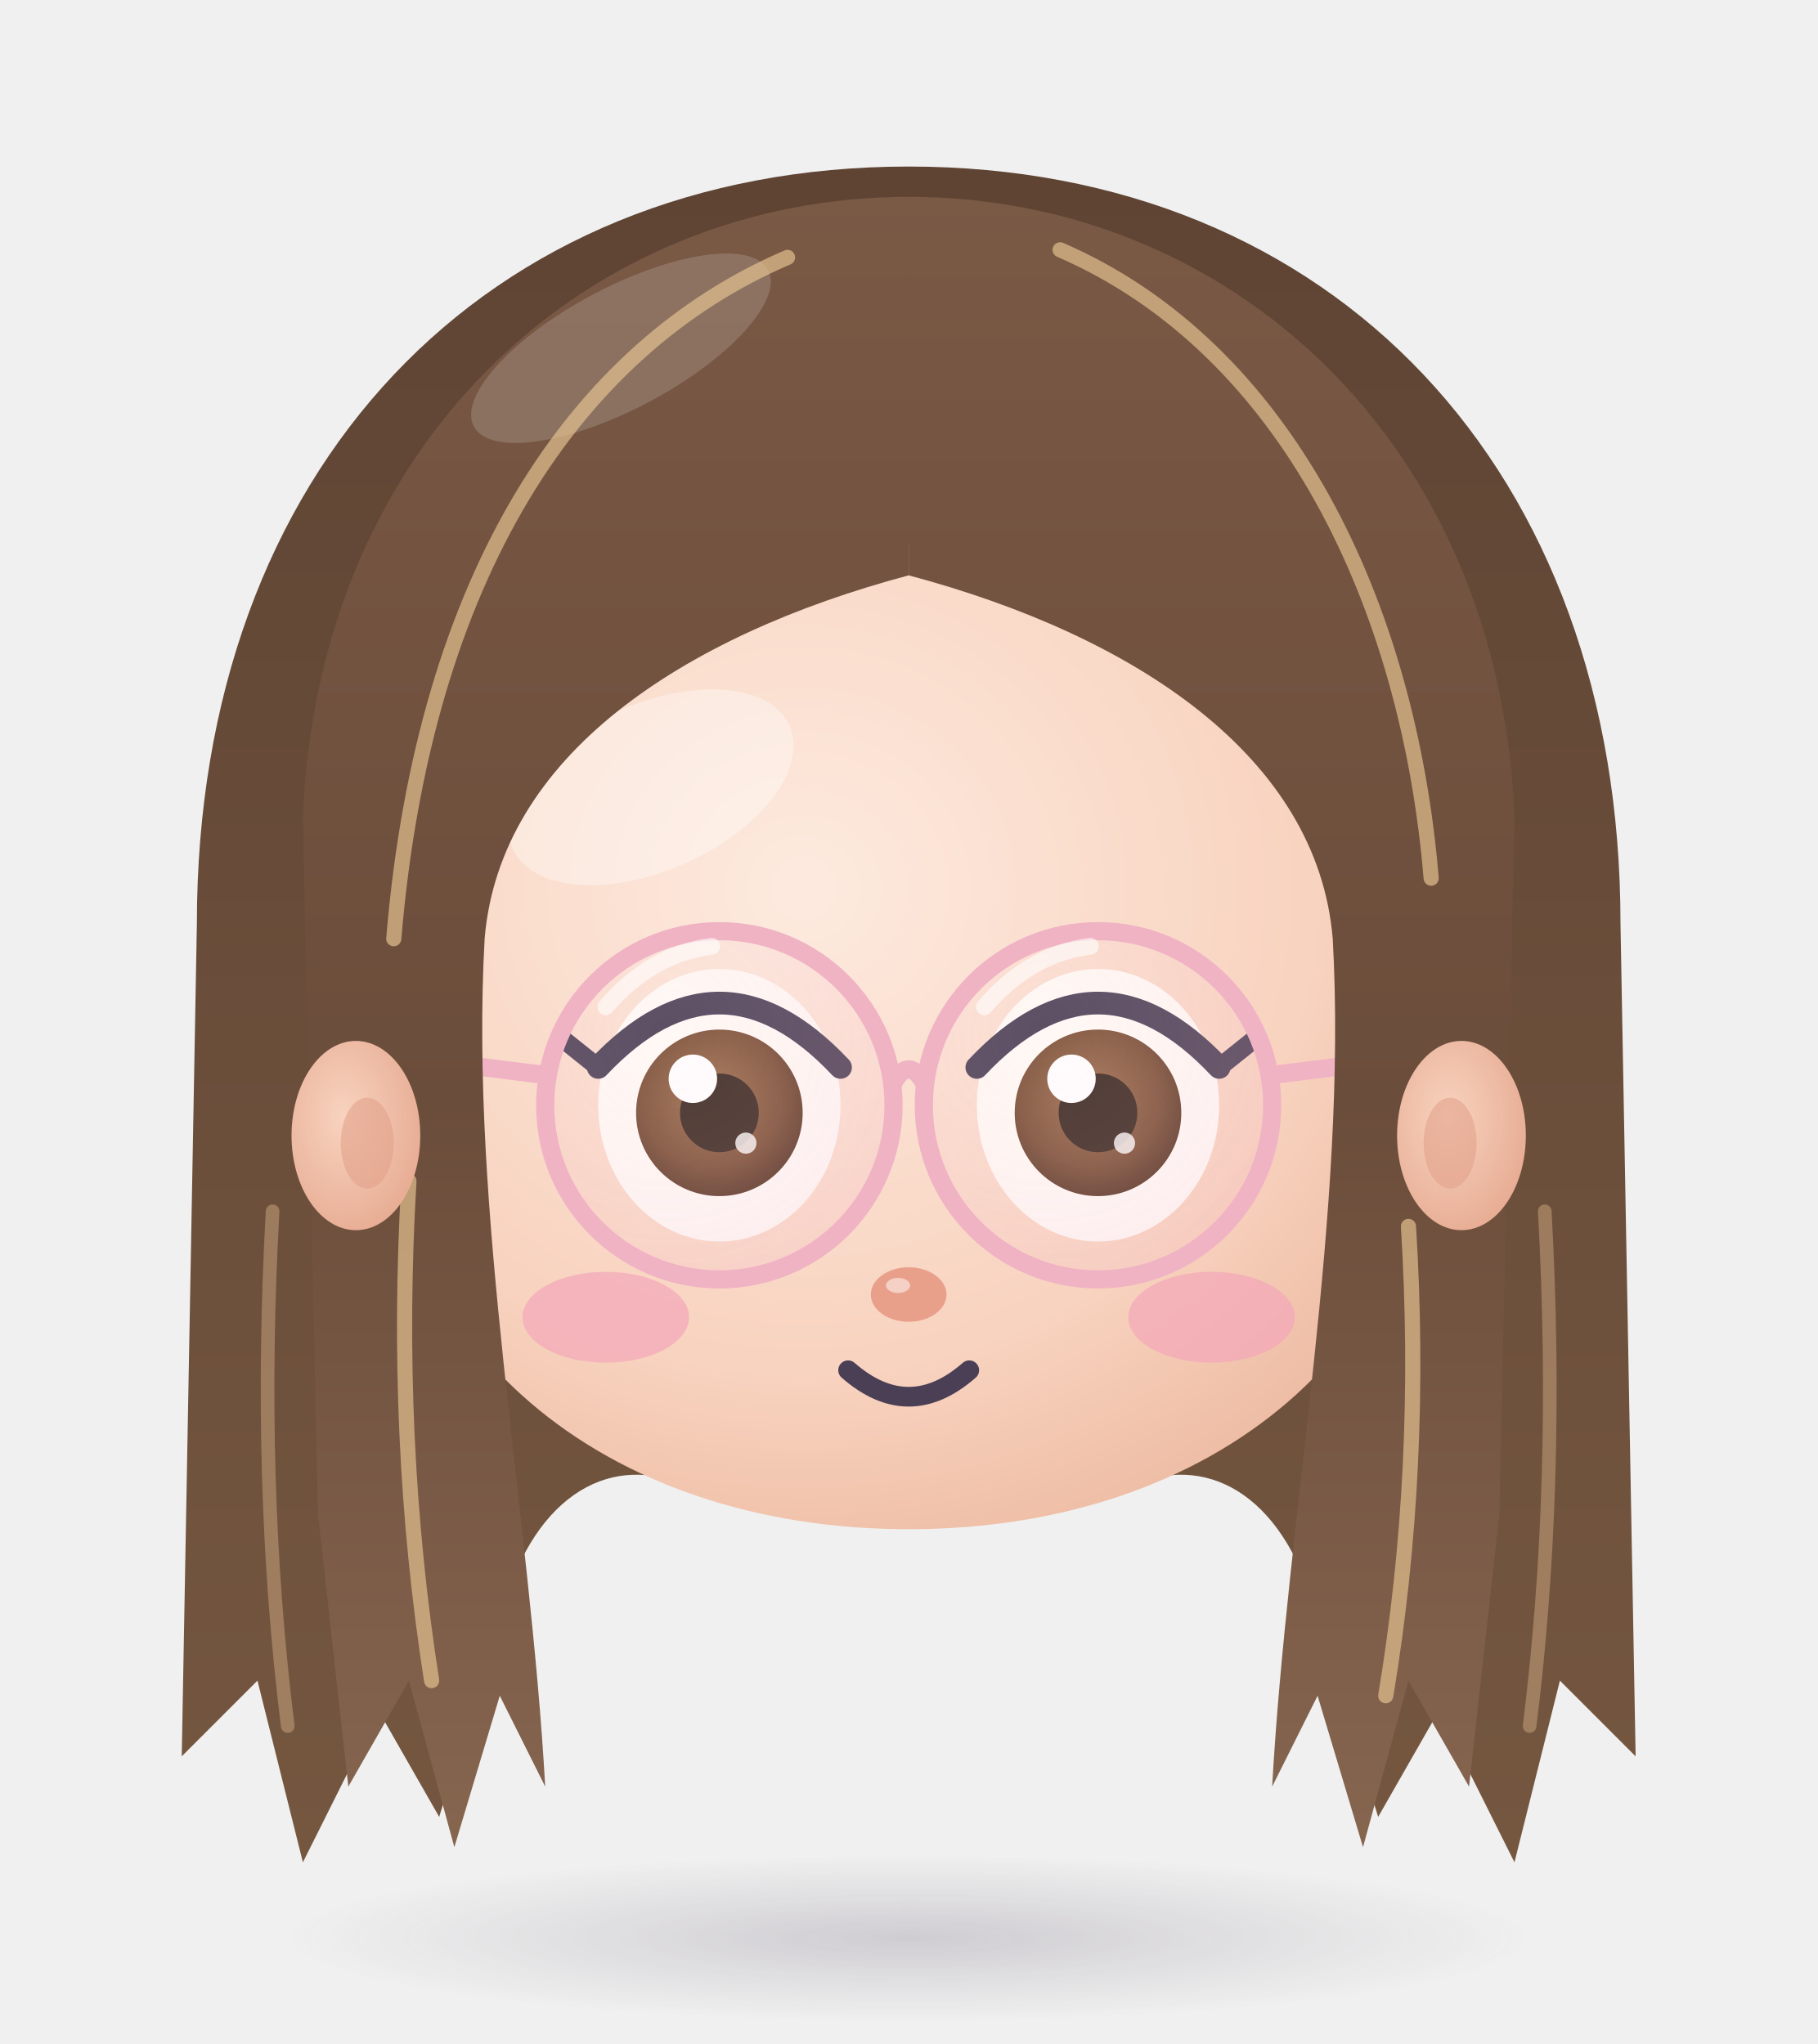
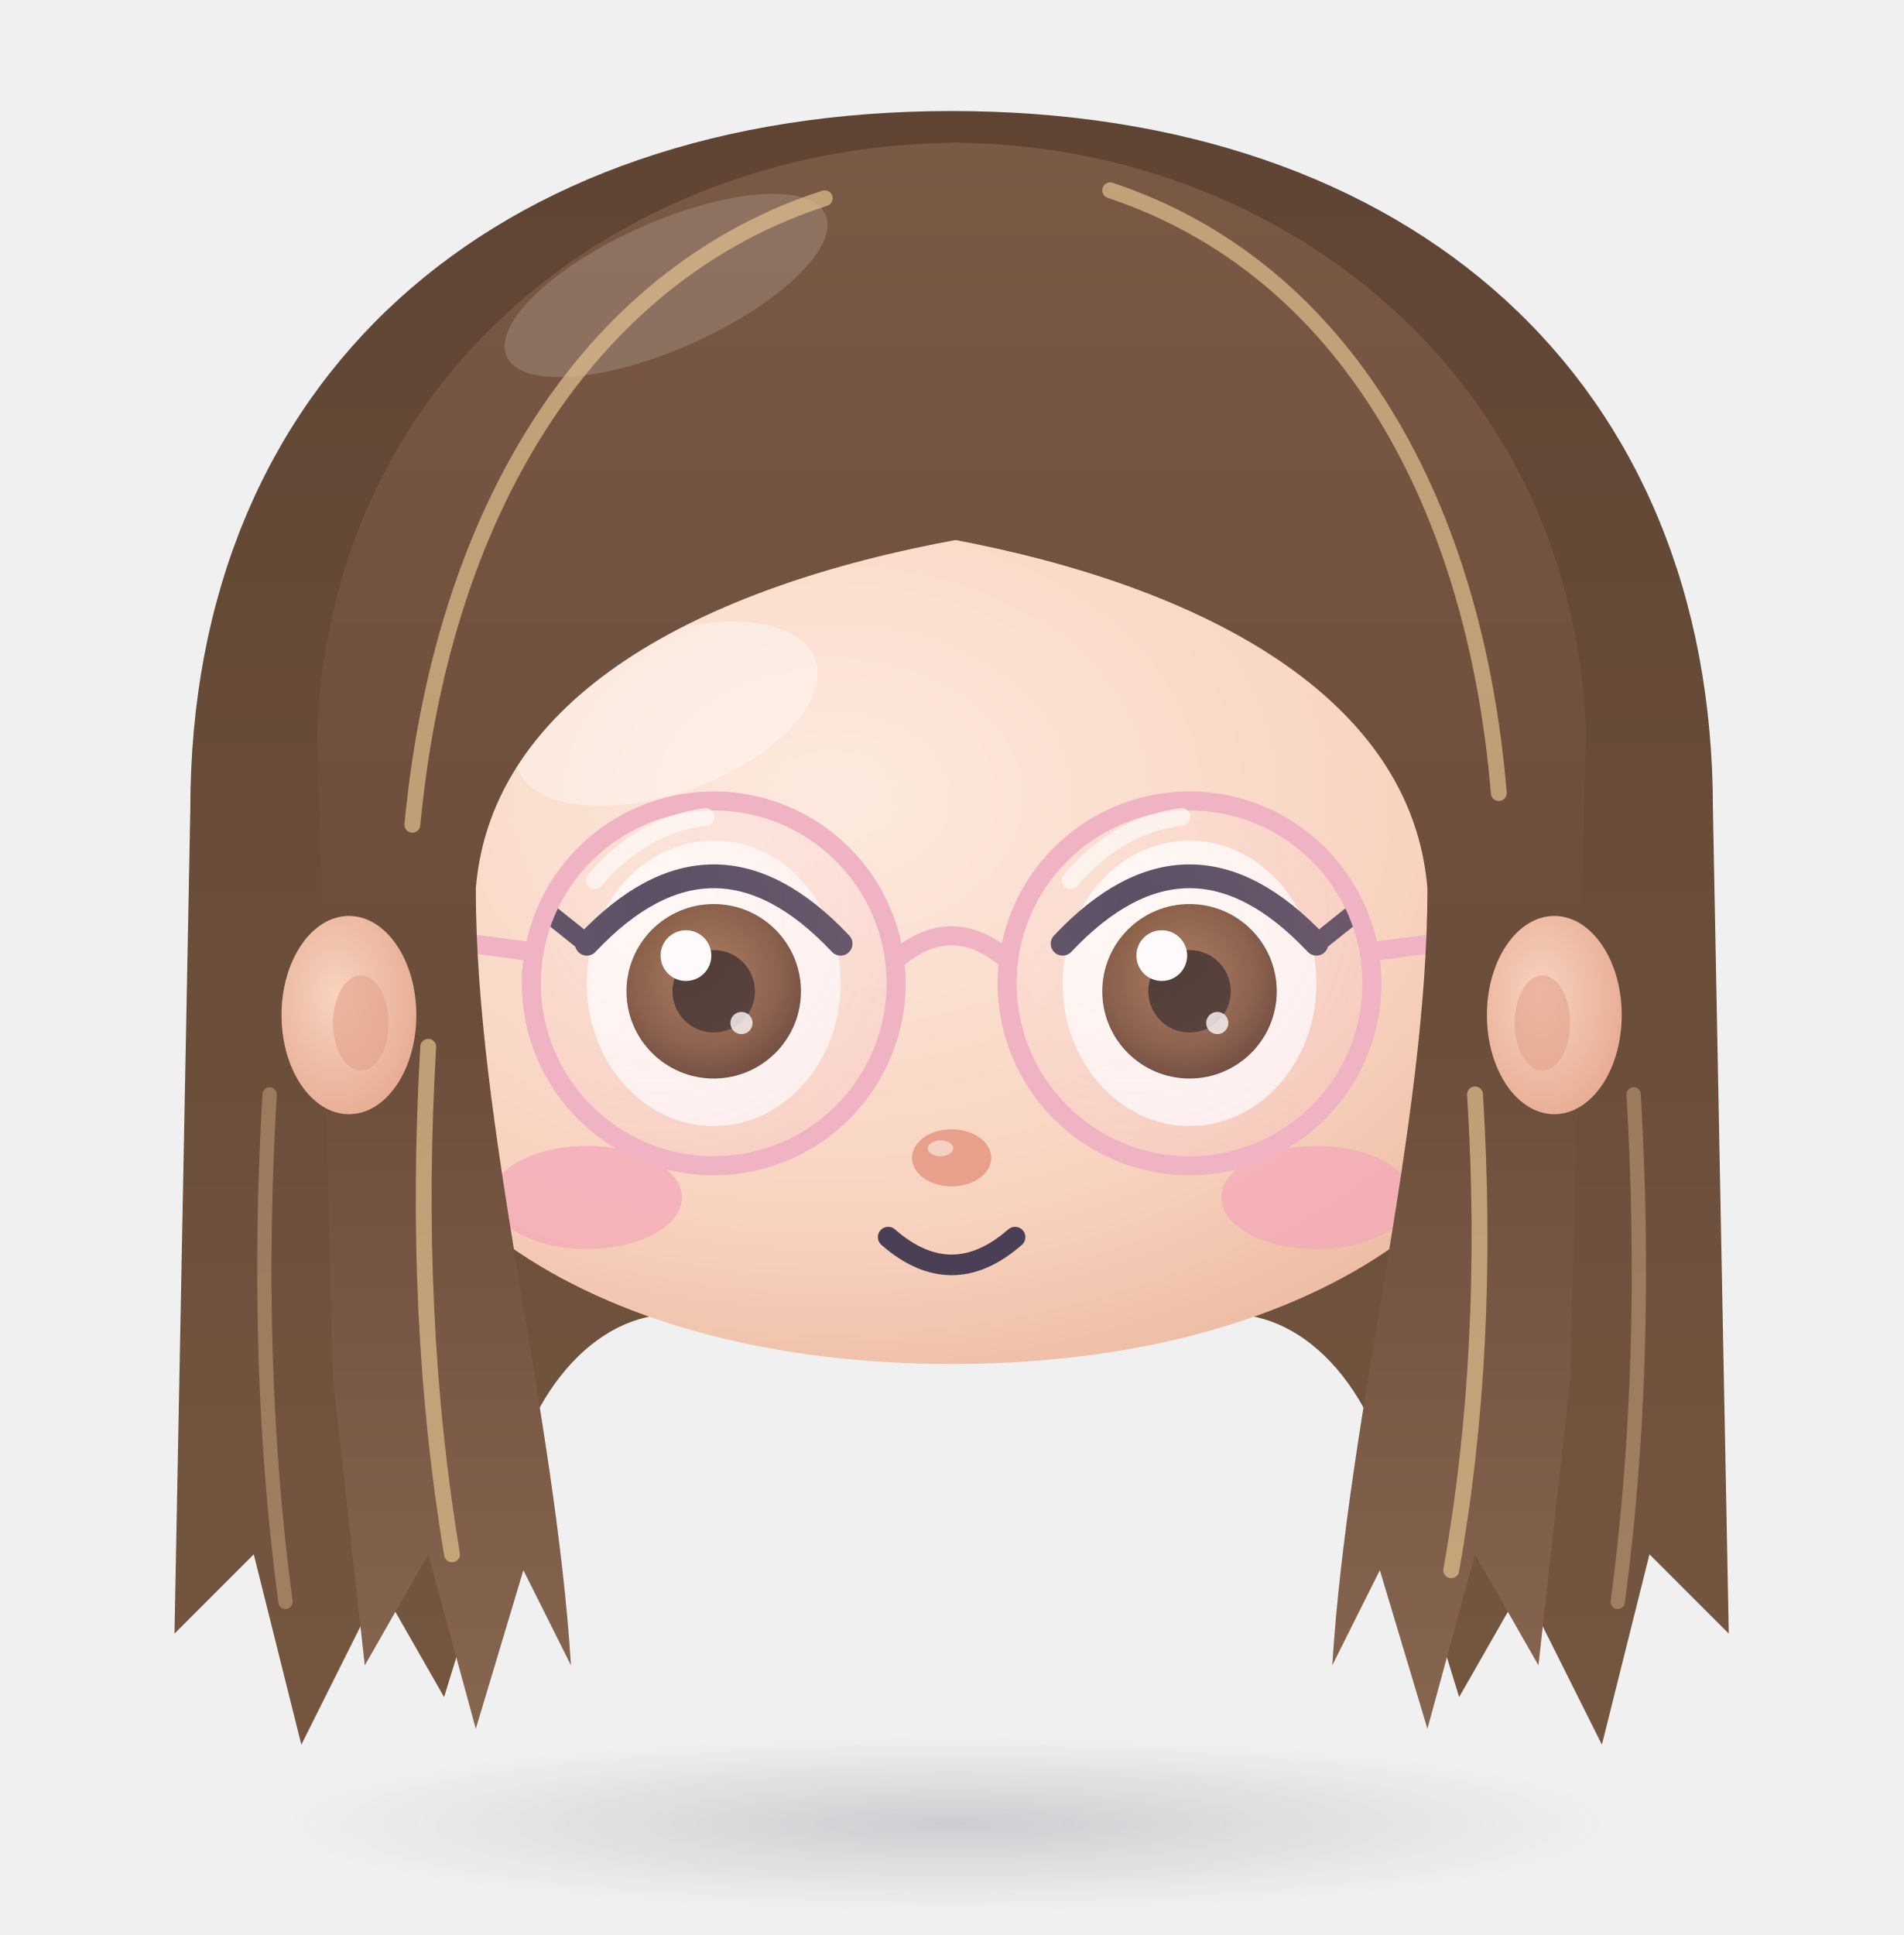
- <svg xmlns="http://www.w3.org/2000/svg" viewBox="0 0 240 270" width="240" height="270" focusable="false">
+ <svg xmlns="http://www.w3.org/2000/svg" viewBox="0 26 240 244" width="240" height="244" focusable="false">
  <defs>
    <radialGradient id="skin" cx="40%" cy="35%" r="75%">
      <stop offset="0" stop-color="#fdeadf" />
      <stop offset="0.65" stop-color="#f8d3bf" />
      <stop offset="1" stop-color="#ecb79e" />
    </radialGradient>
    <radialGradient id="ear-skin" cx="40%" cy="40%" r="70%">
      <stop offset="0" stop-color="#f8d3bf" />
      <stop offset="1" stop-color="#e6a990" />
    </radialGradient>
    <linearGradient id="hair" x1="0" y1="0" x2="0" y2="1">
      <stop offset="0" stop-color="#7a5945" />
      <stop offset="0.55" stop-color="#6b4d3b" />
      <stop offset="1" stop-color="#876650" />
    </linearGradient>
    <linearGradient id="hair-dark" x1="0" y1="0" x2="0" y2="1">
      <stop offset="0" stop-color="#5f4434" />
      <stop offset="1" stop-color="#755740" />
    </linearGradient>
    <radialGradient id="iris" cx="45%" cy="40%" r="60%">
      <stop offset="0" stop-color="#a27150" />
      <stop offset="0.7" stop-color="#7a4f35" />
      <stop offset="1" stop-color="#5a3826" />
    </radialGradient>
    <radialGradient id="lens" cx="35%" cy="30%" r="80%">
      <stop offset="0" stop-color="#ffe3ec" stop-opacity="0.1" />
      <stop offset="1" stop-color="#f4b6c8" stop-opacity="0.22" />
    </radialGradient>
    <radialGradient id="shadow" cx="50%" cy="50%" r="50%">
      <stop offset="0" stop-color="#4a3f55" stop-opacity="0.2" />
      <stop offset="1" stop-color="#4a3f55" stop-opacity="0" />
    </radialGradient>
    <clipPath id="eye-left-clip">
-       <ellipse cx="95" cy="146" rx="16" ry="18" />
+       <ellipse cx="90" cy="150" rx="16" ry="18" />
    </clipPath>
    <clipPath id="eye-right-clip">
-       <ellipse cx="145" cy="146" rx="16" ry="18" />
+       <ellipse cx="150" cy="150" rx="16" ry="18" />
    </clipPath>
  </defs>
-   <ellipse id="shadow-blob" cx="120" cy="256" rx="82" ry="11" fill="url(#shadow)" />
+   <ellipse id="shadow-blob" cx="120" cy="256" rx="84" ry="11" fill="url(#shadow)" />
  <g id="head">
    <g id="hair-back">
-       <path fill="url(#hair-dark)" d="M26 122 C26 62 64 22 120 22 C176 22 214 62 214 122 L216 232 L206 222 L200 246 L190 226 L182 240 L174 214            C170 198 160 192 150 196 L90 196 C80 192 70 198 66 214 L58 240 L50 226 L40 246 L34 222 L24 232 Z" />
-       <path d="M36 160 Q34 196 38 228 M204 160 Q206 196 202 228" stroke="#d7b088" stroke-width="1.8" stroke-linecap="round" opacity="0.45" fill="none" />
+       <path fill="url(#hair-dark)" d="M24 128 C24 74 62 40 120 40 C178 40 216 74 216 128 L218 232 L208 222 L202 246 L192 226 L184 240 L176 214            C172 198 162 190 152 192 L88 192 C78 190 68 198 64 214 L56 240 L48 226 L38 246 L32 222 L22 232 Z" />
+       <path d="M34 164 Q32 198 36 228 M206 164 Q208 198 204 228" stroke="#d7b088" stroke-width="1.8" stroke-linecap="round" opacity="0.45" fill="none" />
    </g>
    <g id="face">
-       <path fill="url(#skin)" d="M120 72 C170 72 190 104 190 140 C190 178 160 202 120 202 C80 202 50 178 50 140 C50 104 70 72 120 72 Z" />
-       <ellipse id="face-highlight" cx="86" cy="104" rx="20" ry="11" fill="#fff" opacity="0.35" transform="rotate(-24 86 104)" />
-       <ellipse id="blush-left" cx="80" cy="174" rx="11" ry="6" fill="#f4a7b9" opacity="0.7" />
-       <ellipse id="blush-right" cx="160" cy="174" rx="11" ry="6" fill="#f4a7b9" opacity="0.7" />
+       <path fill="url(#skin)" d="M120 88 C174 88 196 114 196 146 C196 178 164 198 120 198 C76 198 44 178 44 146 C44 114 66 88 120 88 Z" />
+       <ellipse id="face-highlight" cx="84" cy="116" rx="20" ry="10" fill="#fff" opacity="0.35" transform="rotate(-20 84 116)" />
+       <ellipse id="blush-left" cx="74" cy="177" rx="12" ry="6.5" fill="#f4a7b9" opacity="0.7" />
+       <ellipse id="blush-right" cx="166" cy="177" rx="12" ry="6.5" fill="#f4a7b9" opacity="0.7" />
      <g id="nose">
-         <ellipse cx="120" cy="171" rx="5" ry="3.6" fill="#e9a08b" />
-         <ellipse cx="118.6" cy="169.8" rx="1.6" ry="1" fill="#fff" opacity="0.5" />
+         <ellipse cx="120" cy="172" rx="5" ry="3.6" fill="#e9a08b" />
+         <ellipse cx="118.6" cy="170.8" rx="1.6" ry="1" fill="#fff" opacity="0.5" />
      </g>
-       <path id="mouth" d="M112 181 Q120 188 128 181" stroke="#4a3f55" stroke-width="2.6" fill="none" stroke-linecap="round" />
+       <path id="mouth" d="M112 182 Q120 189 128 182" stroke="#4a3f55" stroke-width="2.6" fill="none" stroke-linecap="round" />
    </g>
    <g id="eyes">
-       <ellipse cx="95" cy="146" rx="16" ry="18" fill="#fffaf6" />
-       <ellipse cx="145" cy="146" rx="16" ry="18" fill="#fffaf6" />
+       <ellipse cx="90" cy="150" rx="16" ry="18" fill="#fffaf6" />
+       <ellipse cx="150" cy="150" rx="16" ry="18" fill="#fffaf6" />
    </g>
    <g id="pupils">
      <g clip-path="url(#eye-left-clip)">
        <g id="pupil-left">
-           <circle cx="95" cy="147" r="11" fill="url(#iris)" />
-           <circle cx="95" cy="147" r="5.2" fill="#3a2820" />
-           <circle cx="91.5" cy="142.5" r="3.2" fill="#fff" />
-           <circle cx="98.5" cy="151" r="1.4" fill="#fff" opacity="0.8" />
+           <circle cx="90" cy="151" r="11" fill="url(#iris)" />
+           <circle cx="90" cy="151" r="5.2" fill="#3a2820" />
+           <circle cx="86.5" cy="146.5" r="3.2" fill="#fff" />
+           <circle cx="93.5" cy="155" r="1.4" fill="#fff" opacity="0.8" />
        </g>
      </g>
      <g clip-path="url(#eye-right-clip)">
        <g id="pupil-right">
-           <circle cx="145" cy="147" r="11" fill="url(#iris)" />
-           <circle cx="145" cy="147" r="5.2" fill="#3a2820" />
-           <circle cx="141.5" cy="142.5" r="3.2" fill="#fff" />
-           <circle cx="148.5" cy="151" r="1.4" fill="#fff" opacity="0.8" />
+           <circle cx="150" cy="151" r="11" fill="url(#iris)" />
+           <circle cx="150" cy="151" r="5.2" fill="#3a2820" />
+           <circle cx="146.5" cy="146.5" r="3.2" fill="#fff" />
+           <circle cx="153.5" cy="155" r="1.4" fill="#fff" opacity="0.8" />
        </g>
      </g>
    </g>
    <g id="lashes" stroke="#4a3f55" stroke-width="3" fill="none" stroke-linecap="round">
-       <path d="M79 141 Q95 124 111 141" />
-       <path d="M79 141 L74 137" stroke-width="2.4" />
-       <path d="M129 141 Q145 124 161 141" />
-       <path d="M161 141 L166 137" stroke-width="2.4" />
+       <path d="M74 145 Q90 128 106 145" />
+       <path d="M74 145 L69 141" stroke-width="2.4" />
+       <path d="M134 145 Q150 128 166 145" />
+       <path d="M166 145 L171 141" stroke-width="2.4" />
    </g>
    <g id="glasses">
-       <circle cx="95" cy="146" r="23" fill="url(#lens)" stroke="#f0b3c4" stroke-width="2.4" />
-       <circle cx="145" cy="146" r="23" fill="url(#lens)" stroke="#f0b3c4" stroke-width="2.4" />
-       <path d="M118 143 Q120 139.5 122 143" stroke="#f0b3c4" stroke-width="2.4" fill="none" stroke-linecap="round" />
-       <path d="M72 142 L56 140 M168 142 L184 140" stroke="#f0b3c4" stroke-width="2.4" stroke-linecap="round" />
-       <path d="M80 133 Q86 126 94 125 M130 133 Q136 126 144 125" stroke="#fff" stroke-width="2.2" fill="none" stroke-linecap="round" opacity="0.6" />
+       <circle cx="90" cy="150" r="23" fill="url(#lens)" stroke="#f0b3c4" stroke-width="2.4" />
+       <circle cx="150" cy="150" r="23" fill="url(#lens)" stroke="#f0b3c4" stroke-width="2.4" />
+       <path d="M113 147 Q120 141 127 147" stroke="#f0b3c4" stroke-width="2.4" fill="none" stroke-linecap="round" />
+       <path d="M67 146 L52 144 M173 146 L188 144" stroke="#f0b3c4" stroke-width="2.4" stroke-linecap="round" />
+       <path d="M75 137 Q81 130 89 129 M135 137 Q141 130 149 129" stroke="#fff" stroke-width="2.2" fill="none" stroke-linecap="round" opacity="0.6" />
    </g>
    <g id="hair-front" fill="url(#hair)">
-       <path d="M120 26 C78 26 42 58 40 108 L42 200 L46 236 L54 222 L60 244 L66 224 L72 236            C70 200 62 160 64 124 C66 100 90 84 120 76 Z" />
-       <path d="M120 26 C162 26 198 58 200 108 L198 200 L194 236 L186 222 L180 244 L174 224 L168 236            C170 200 178 160 176 124 C174 100 150 84 120 76 Z" />
-       <ellipse id="hair-shine" cx="82" cy="46" rx="22" ry="8" fill="#fff" opacity="0.16" transform="rotate(-28 82 46)" />
+       <path d="M121 44 C80 44 42 72 40 118 L42 200 L46 236 L54 222 L60 244 L66 224 L72 236            C70 204 60 168 60 138 C62 114 88 100 121 94 Z" />
+       <path d="M120 44 C160 44 198 72 200 118 L198 200 L194 236 L186 222 L180 244 L174 224 L168 236            C170 204 180 168 180 138 C178 114 152 100 120 94 Z" />
+       <ellipse id="hair-shine" cx="84" cy="62" rx="22" ry="8" fill="#fff" opacity="0.16" transform="rotate(-24 84 62)" />
      <g id="hair-highlights" stroke="#e2c08f" stroke-width="2" fill="none" stroke-linecap="round" opacity="0.7">
-         <path d="M104 34 C76 46 56 76 52 124" />
-         <path d="M54 156 Q52 190 57 222" />
-         <path d="M140 33 C170 46 186 80 189 116" />
-         <path d="M186 162 Q188 194 183 224" />
+         <path d="M104 51 C76 60 56 88 52 130" />
+         <path d="M54 158 Q52 192 57 222" />
+         <path d="M140 50 C170 60 186 90 189 126" />
+         <path d="M186 164 Q188 196 183 224" />
      </g>
    </g>
    <g id="ears">
-       <ellipse cx="47" cy="150" rx="8.5" ry="12.5" fill="url(#ear-skin)" />
-       <ellipse cx="48.5" cy="151" rx="3.5" ry="6" fill="#e3a28a" opacity="0.6" />
-       <ellipse cx="193" cy="150" rx="8.5" ry="12.5" fill="url(#ear-skin)" />
-       <ellipse cx="191.5" cy="151" rx="3.5" ry="6" fill="#e3a28a" opacity="0.6" />
+       <ellipse cx="44" cy="154" rx="8.5" ry="12.5" fill="url(#ear-skin)" />
+       <ellipse cx="45.5" cy="155" rx="3.5" ry="6" fill="#e3a28a" opacity="0.6" />
+       <ellipse cx="196" cy="154" rx="8.5" ry="12.5" fill="url(#ear-skin)" />
+       <ellipse cx="194.5" cy="155" rx="3.5" ry="6" fill="#e3a28a" opacity="0.6" />
    </g>
  </g>
</svg>
